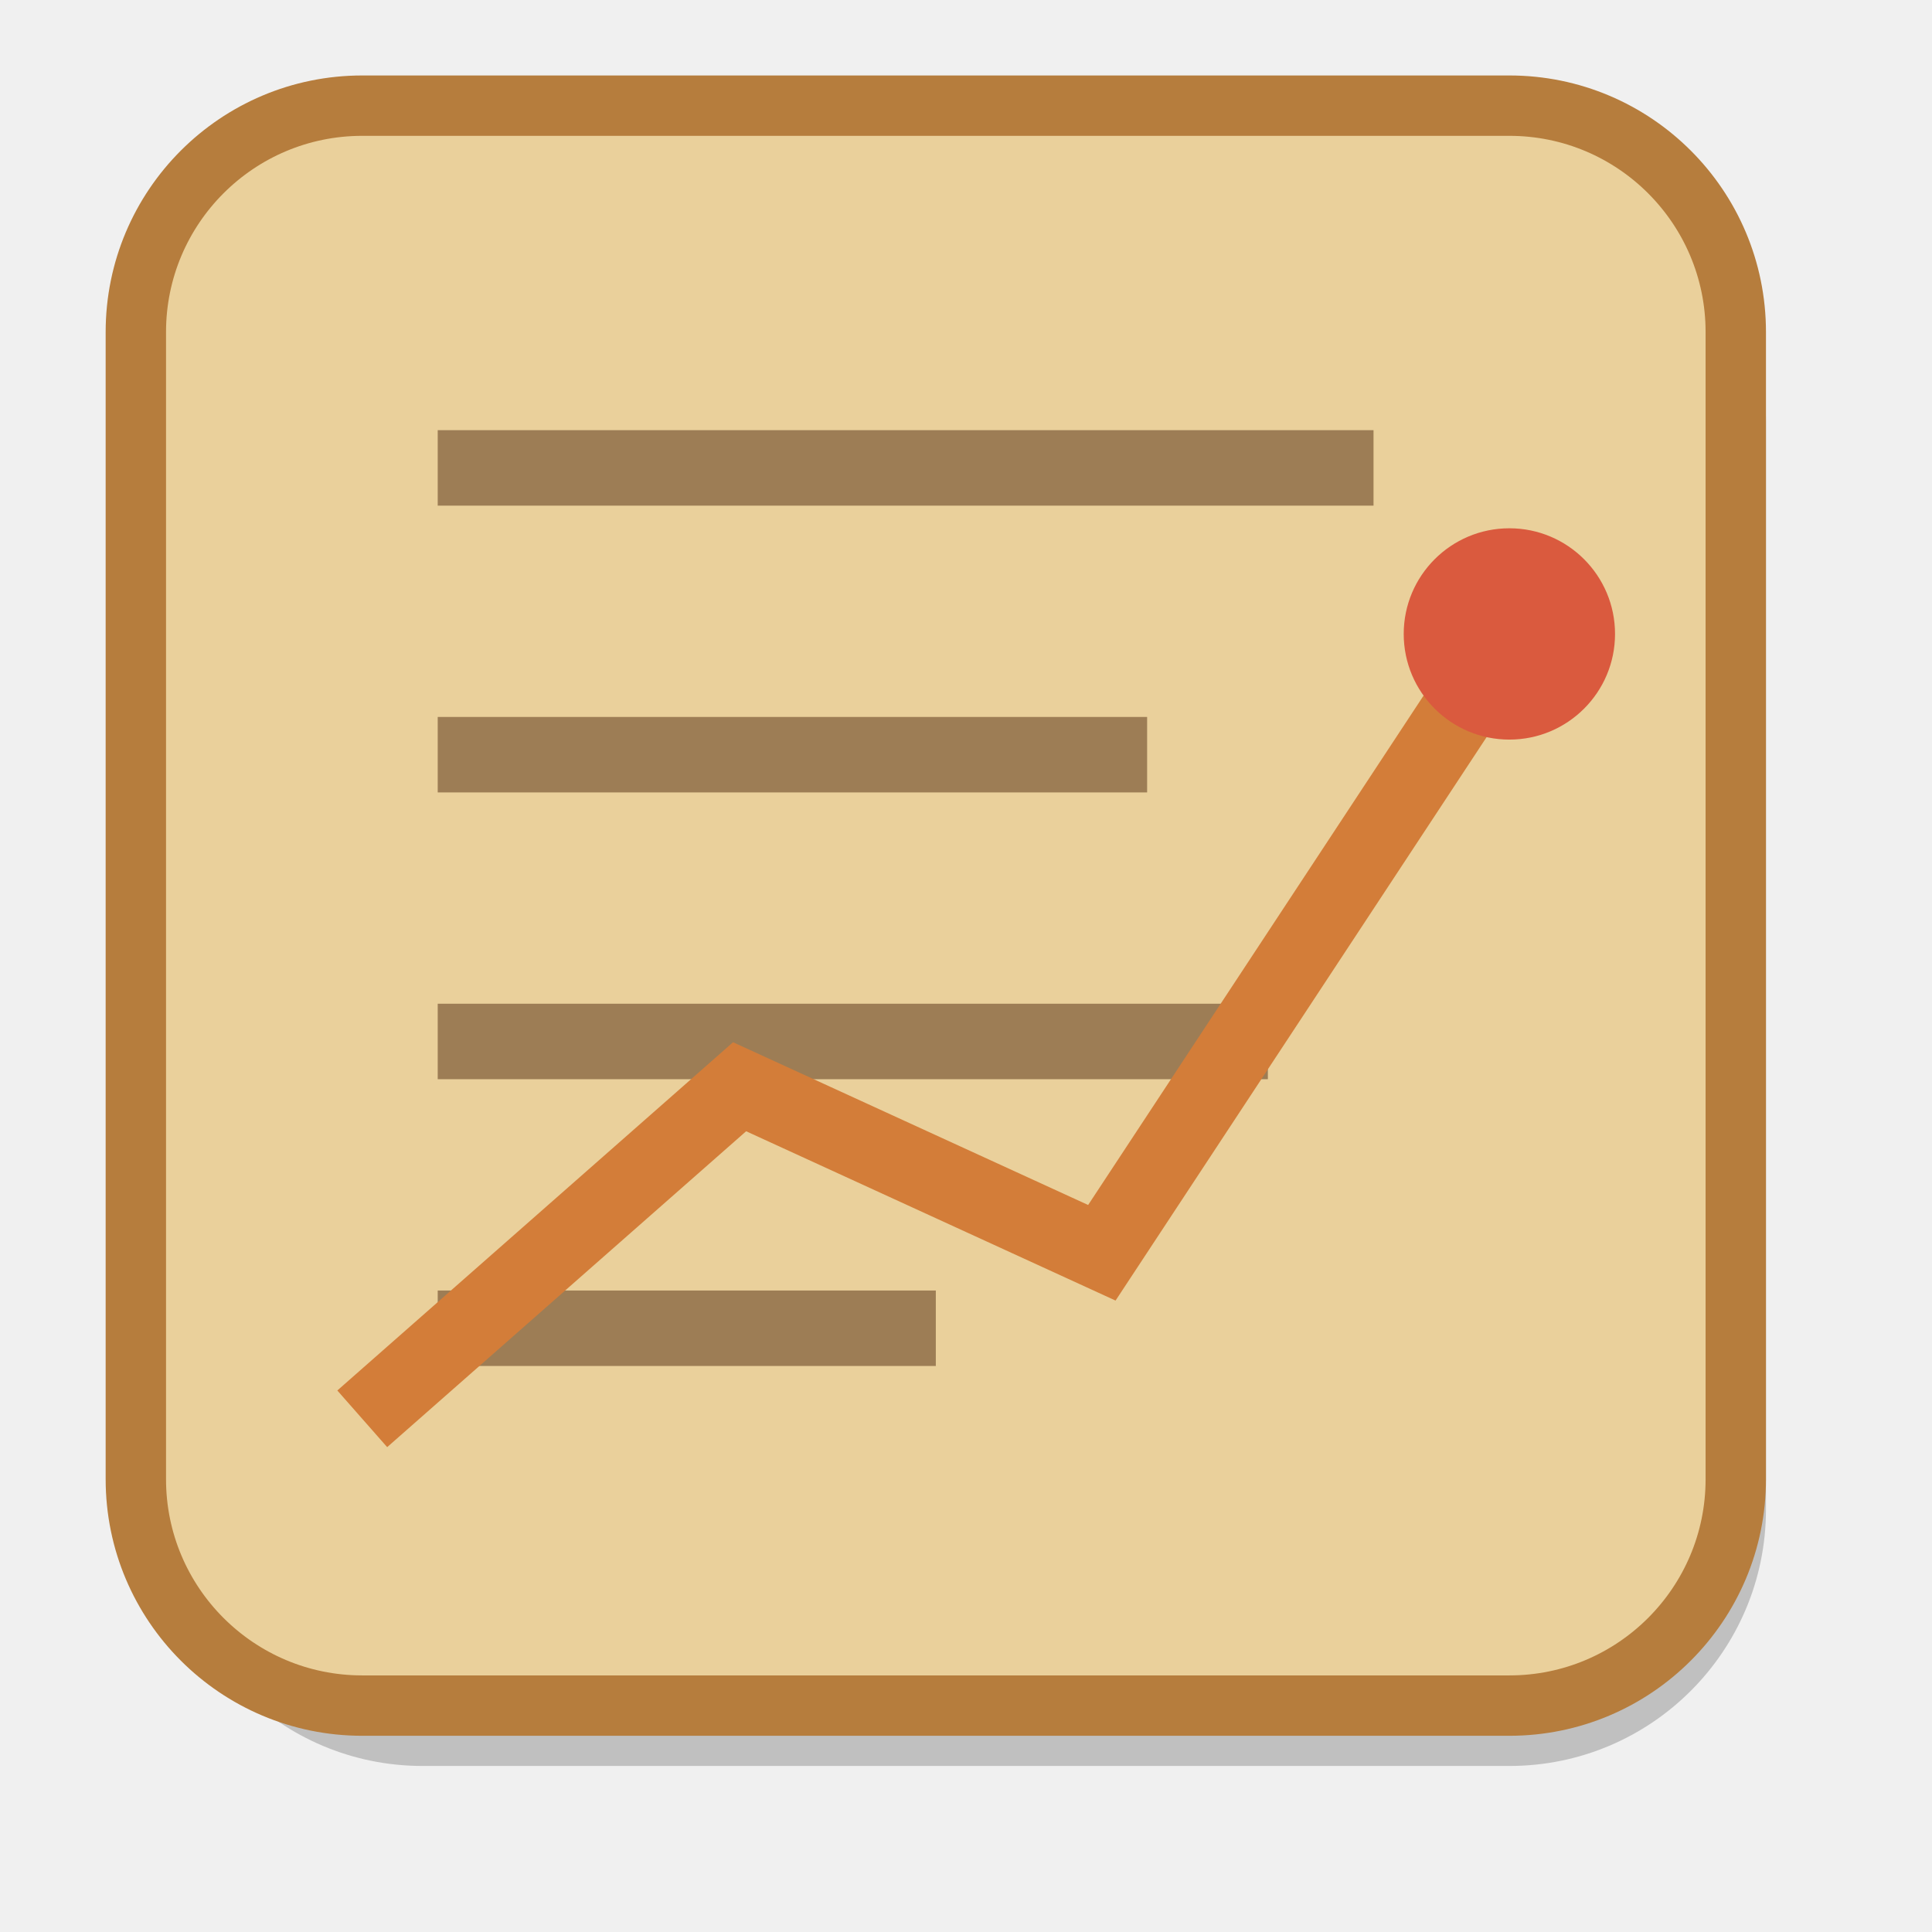
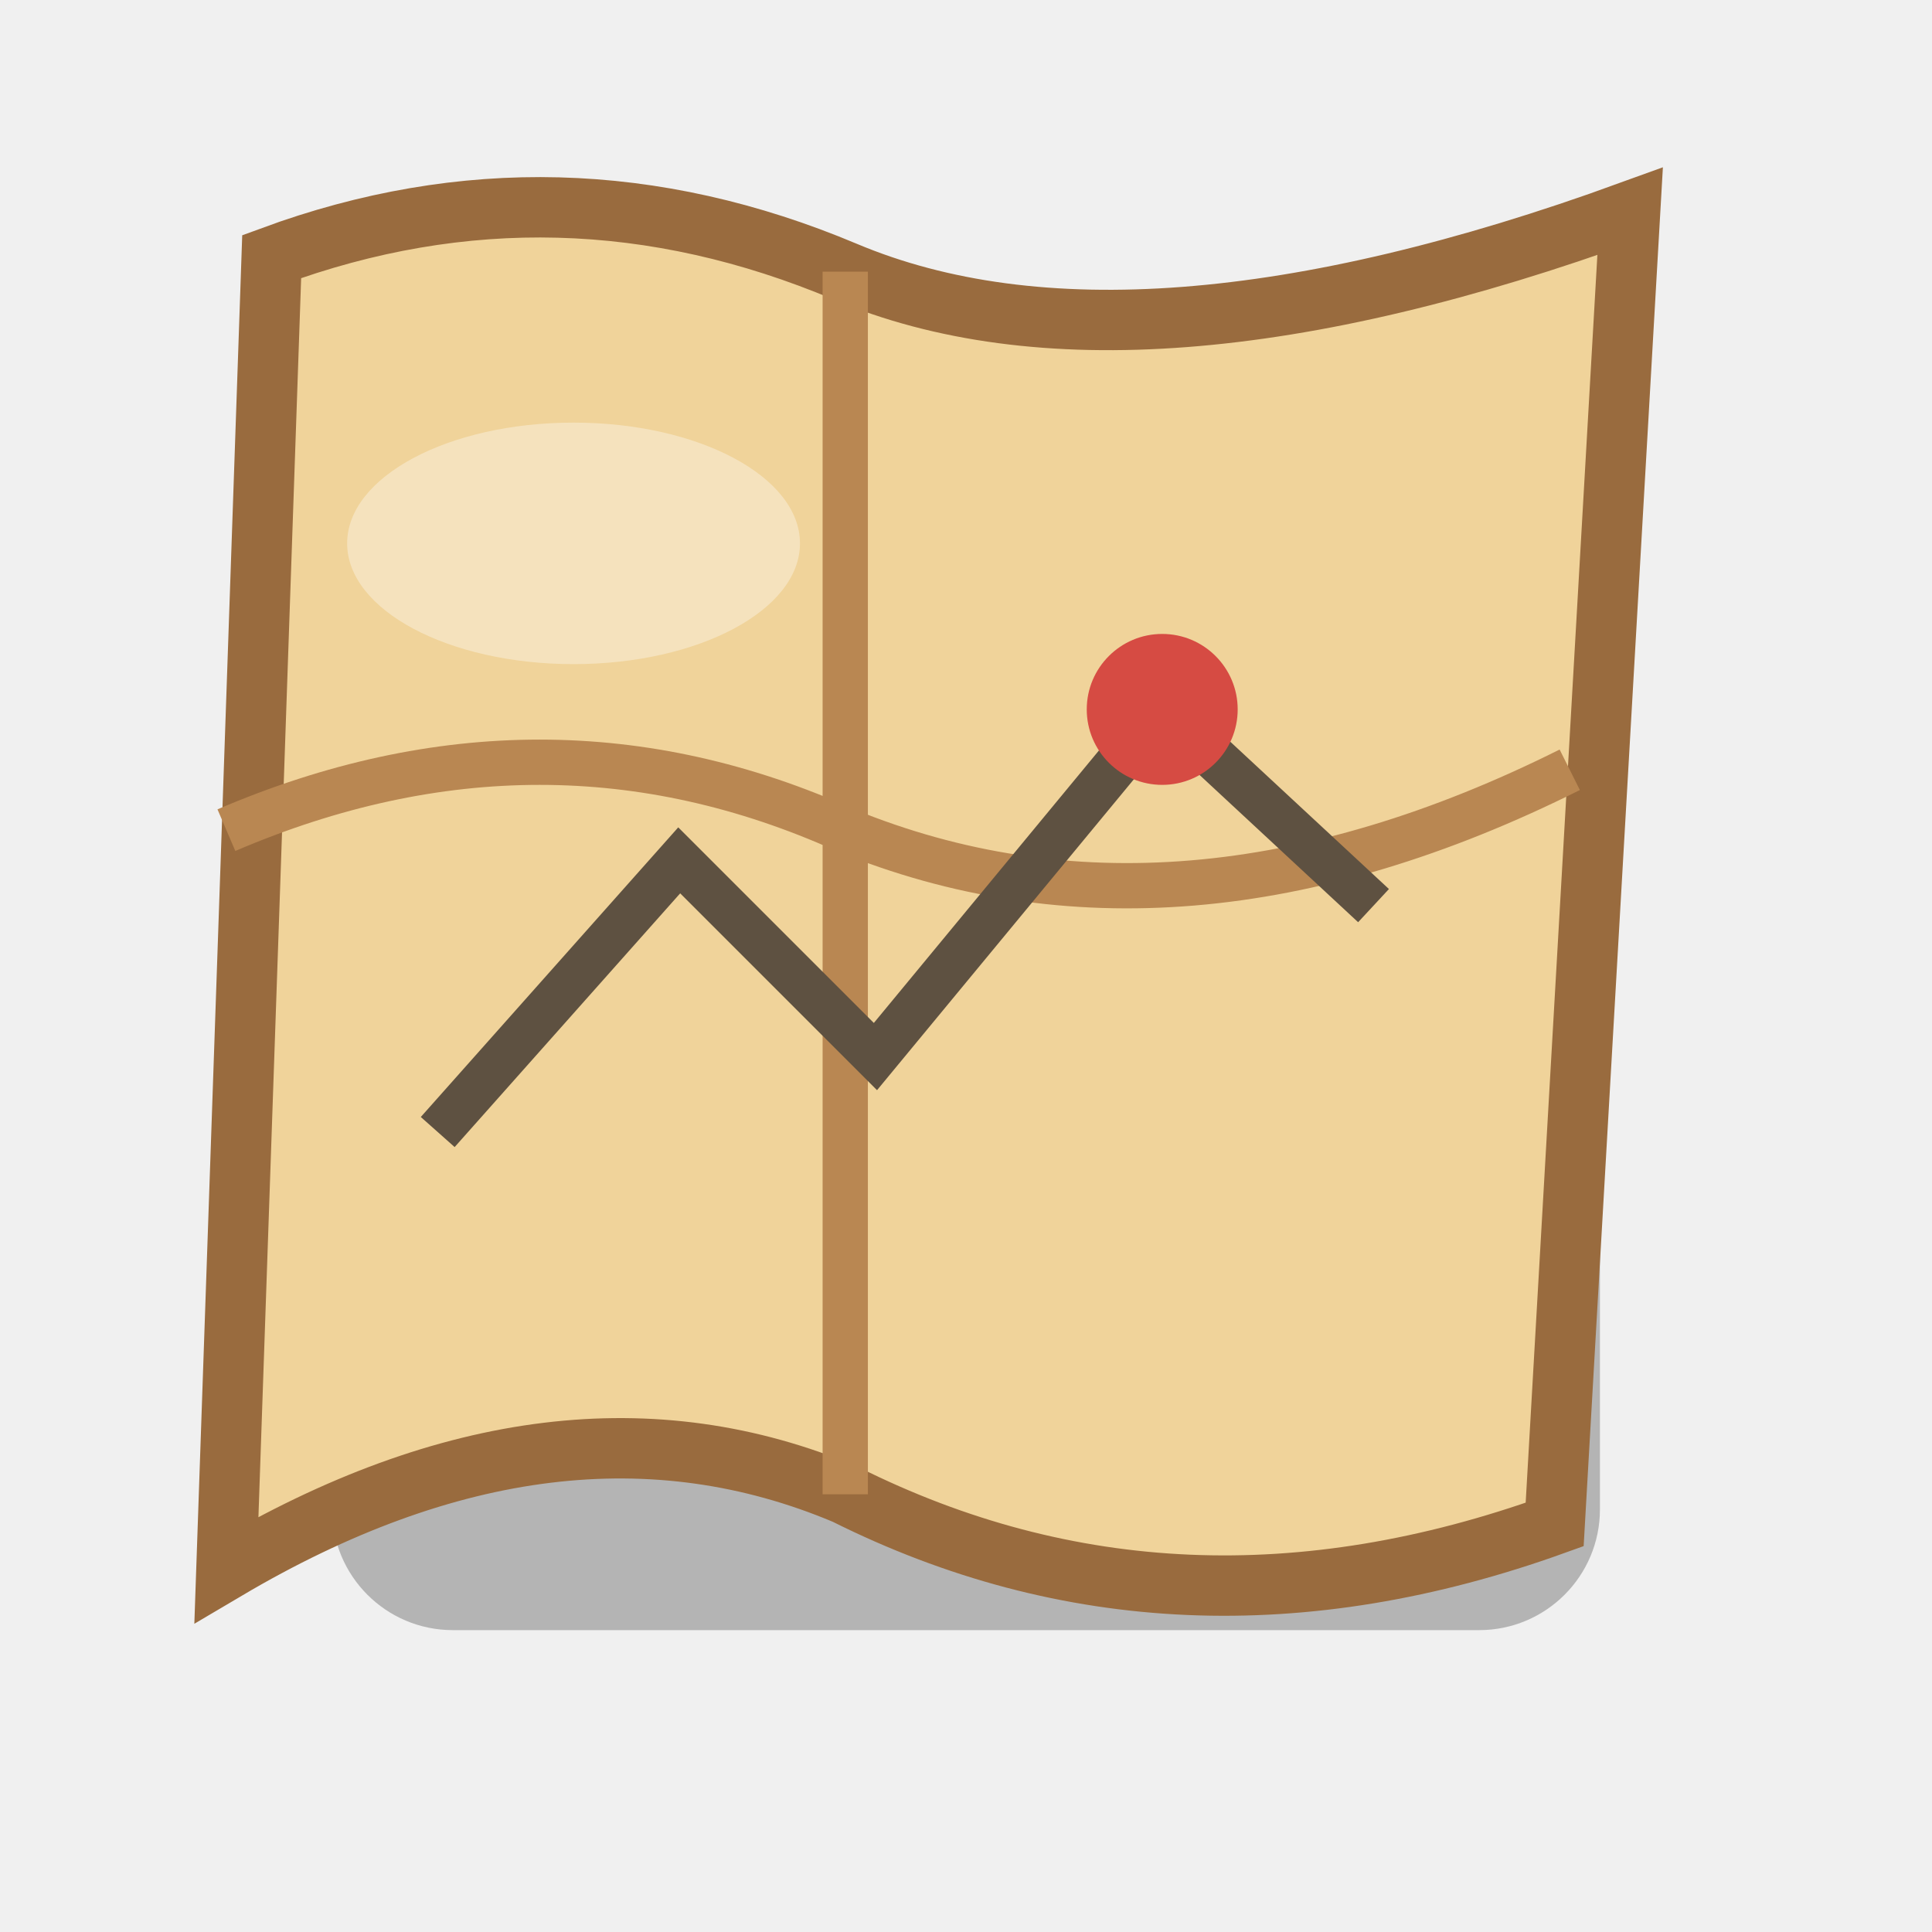
<svg xmlns="http://www.w3.org/2000/svg" width="128" height="128">
-   <rect x="11" y="11" width="106" height="106" rx="17" fill="#000" opacity=".2" />
-   <rect x="9" y="7" width="106" height="106" rx="15" fill="#ead09b" stroke="#b67d3d" stroke-width="4" />
-   <path d="M29 31 H91 M29 50 H76 M29 69 H84 M29 88 H62" stroke="#73502f" stroke-width="5" opacity=".65" />
-   <path d="M24 94 L49 72 L73 83 L100 42" fill="none" stroke="#d37d39" stroke-width="5" />
-   <circle cx="100" cy="42" r="7" fill="#da5a3e" />
+   <rect x="22" y="20" width="84" height="88" rx="8" fill="#000" opacity=".25" />
+   <path d="M18 17 Q37 10 56 18 Q75 26 108 14 L103 101 Q78 110 56 99 Q37 91 15 104Z" fill="#f0d39a" stroke="#996b3e" stroke-width="4" />
+   <path d="M56 18 V99 M15 55 Q36 46 56 55 Q78 64 104 51" fill="none" stroke="#b98752" stroke-width="3" />
+   <path d="M29 75 L45 57 L58 70 L77 47 L91 60" fill="none" stroke="#5e5141" stroke-width="3" />
+   <circle cx="77" cy="47" r="5" fill="#d64b43" />
+   <ellipse cx="38" cy="36" rx="15" ry="8" fill="#fff" opacity=".35" />
</svg>
